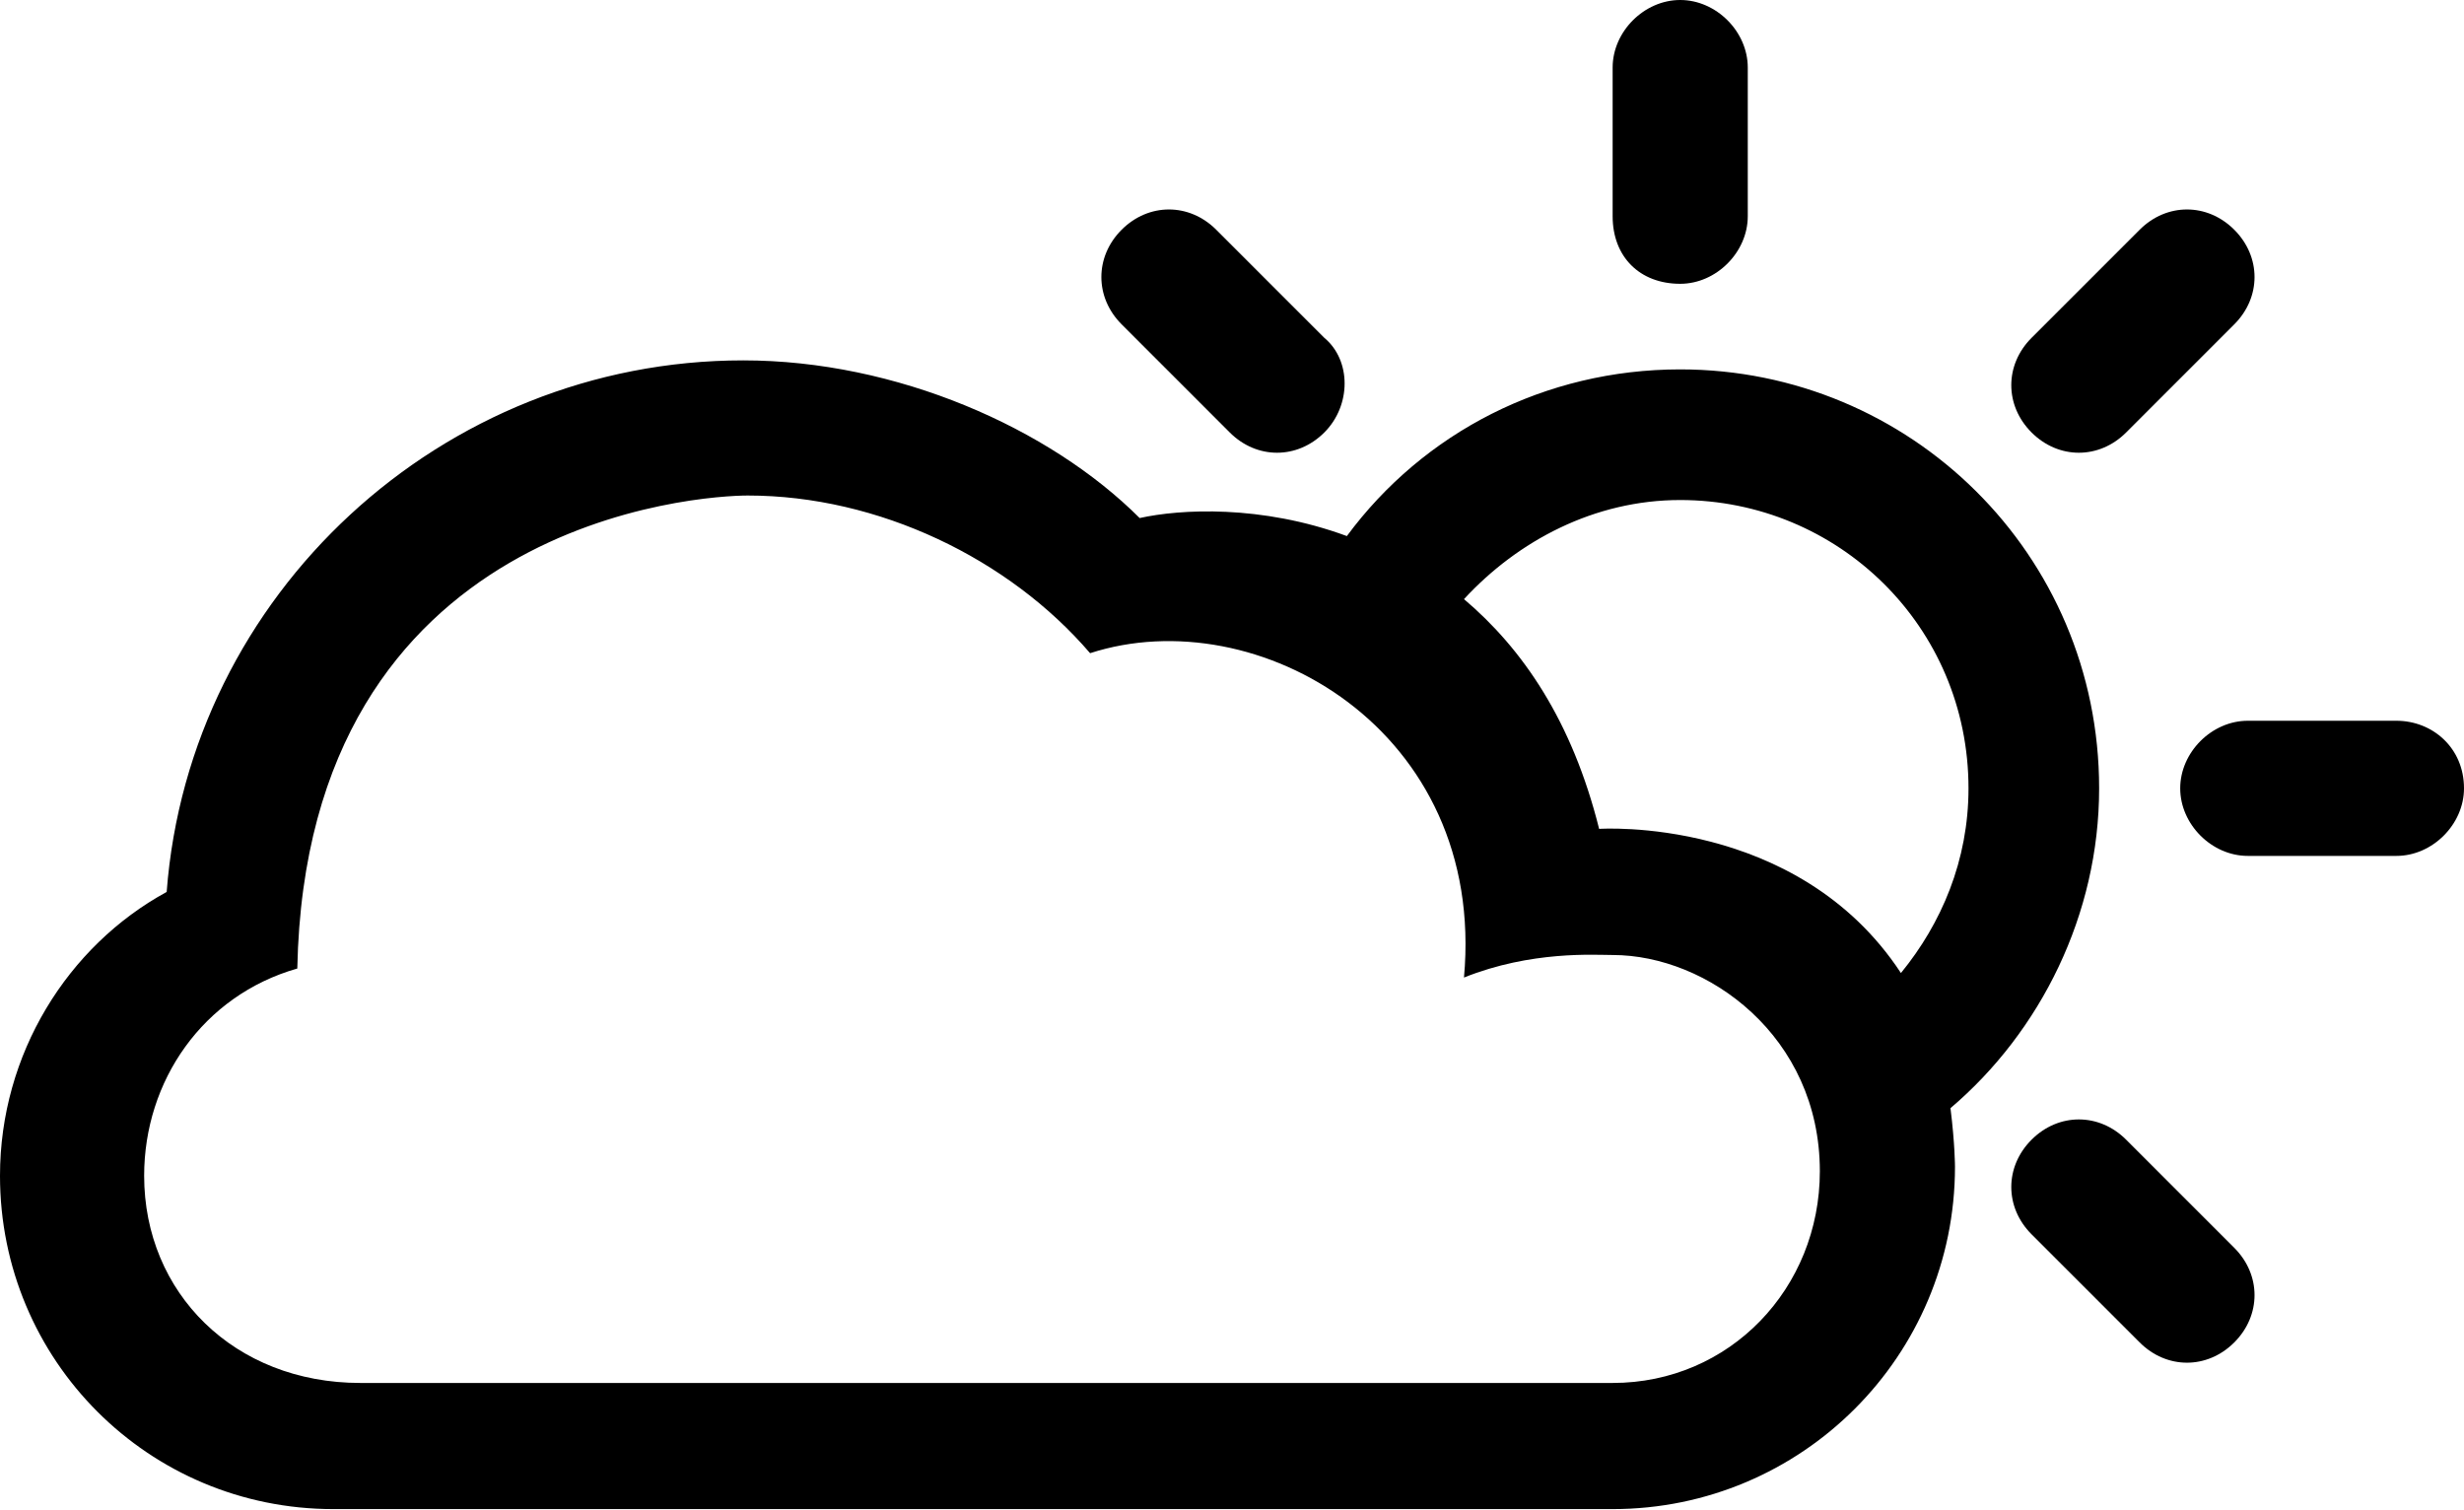
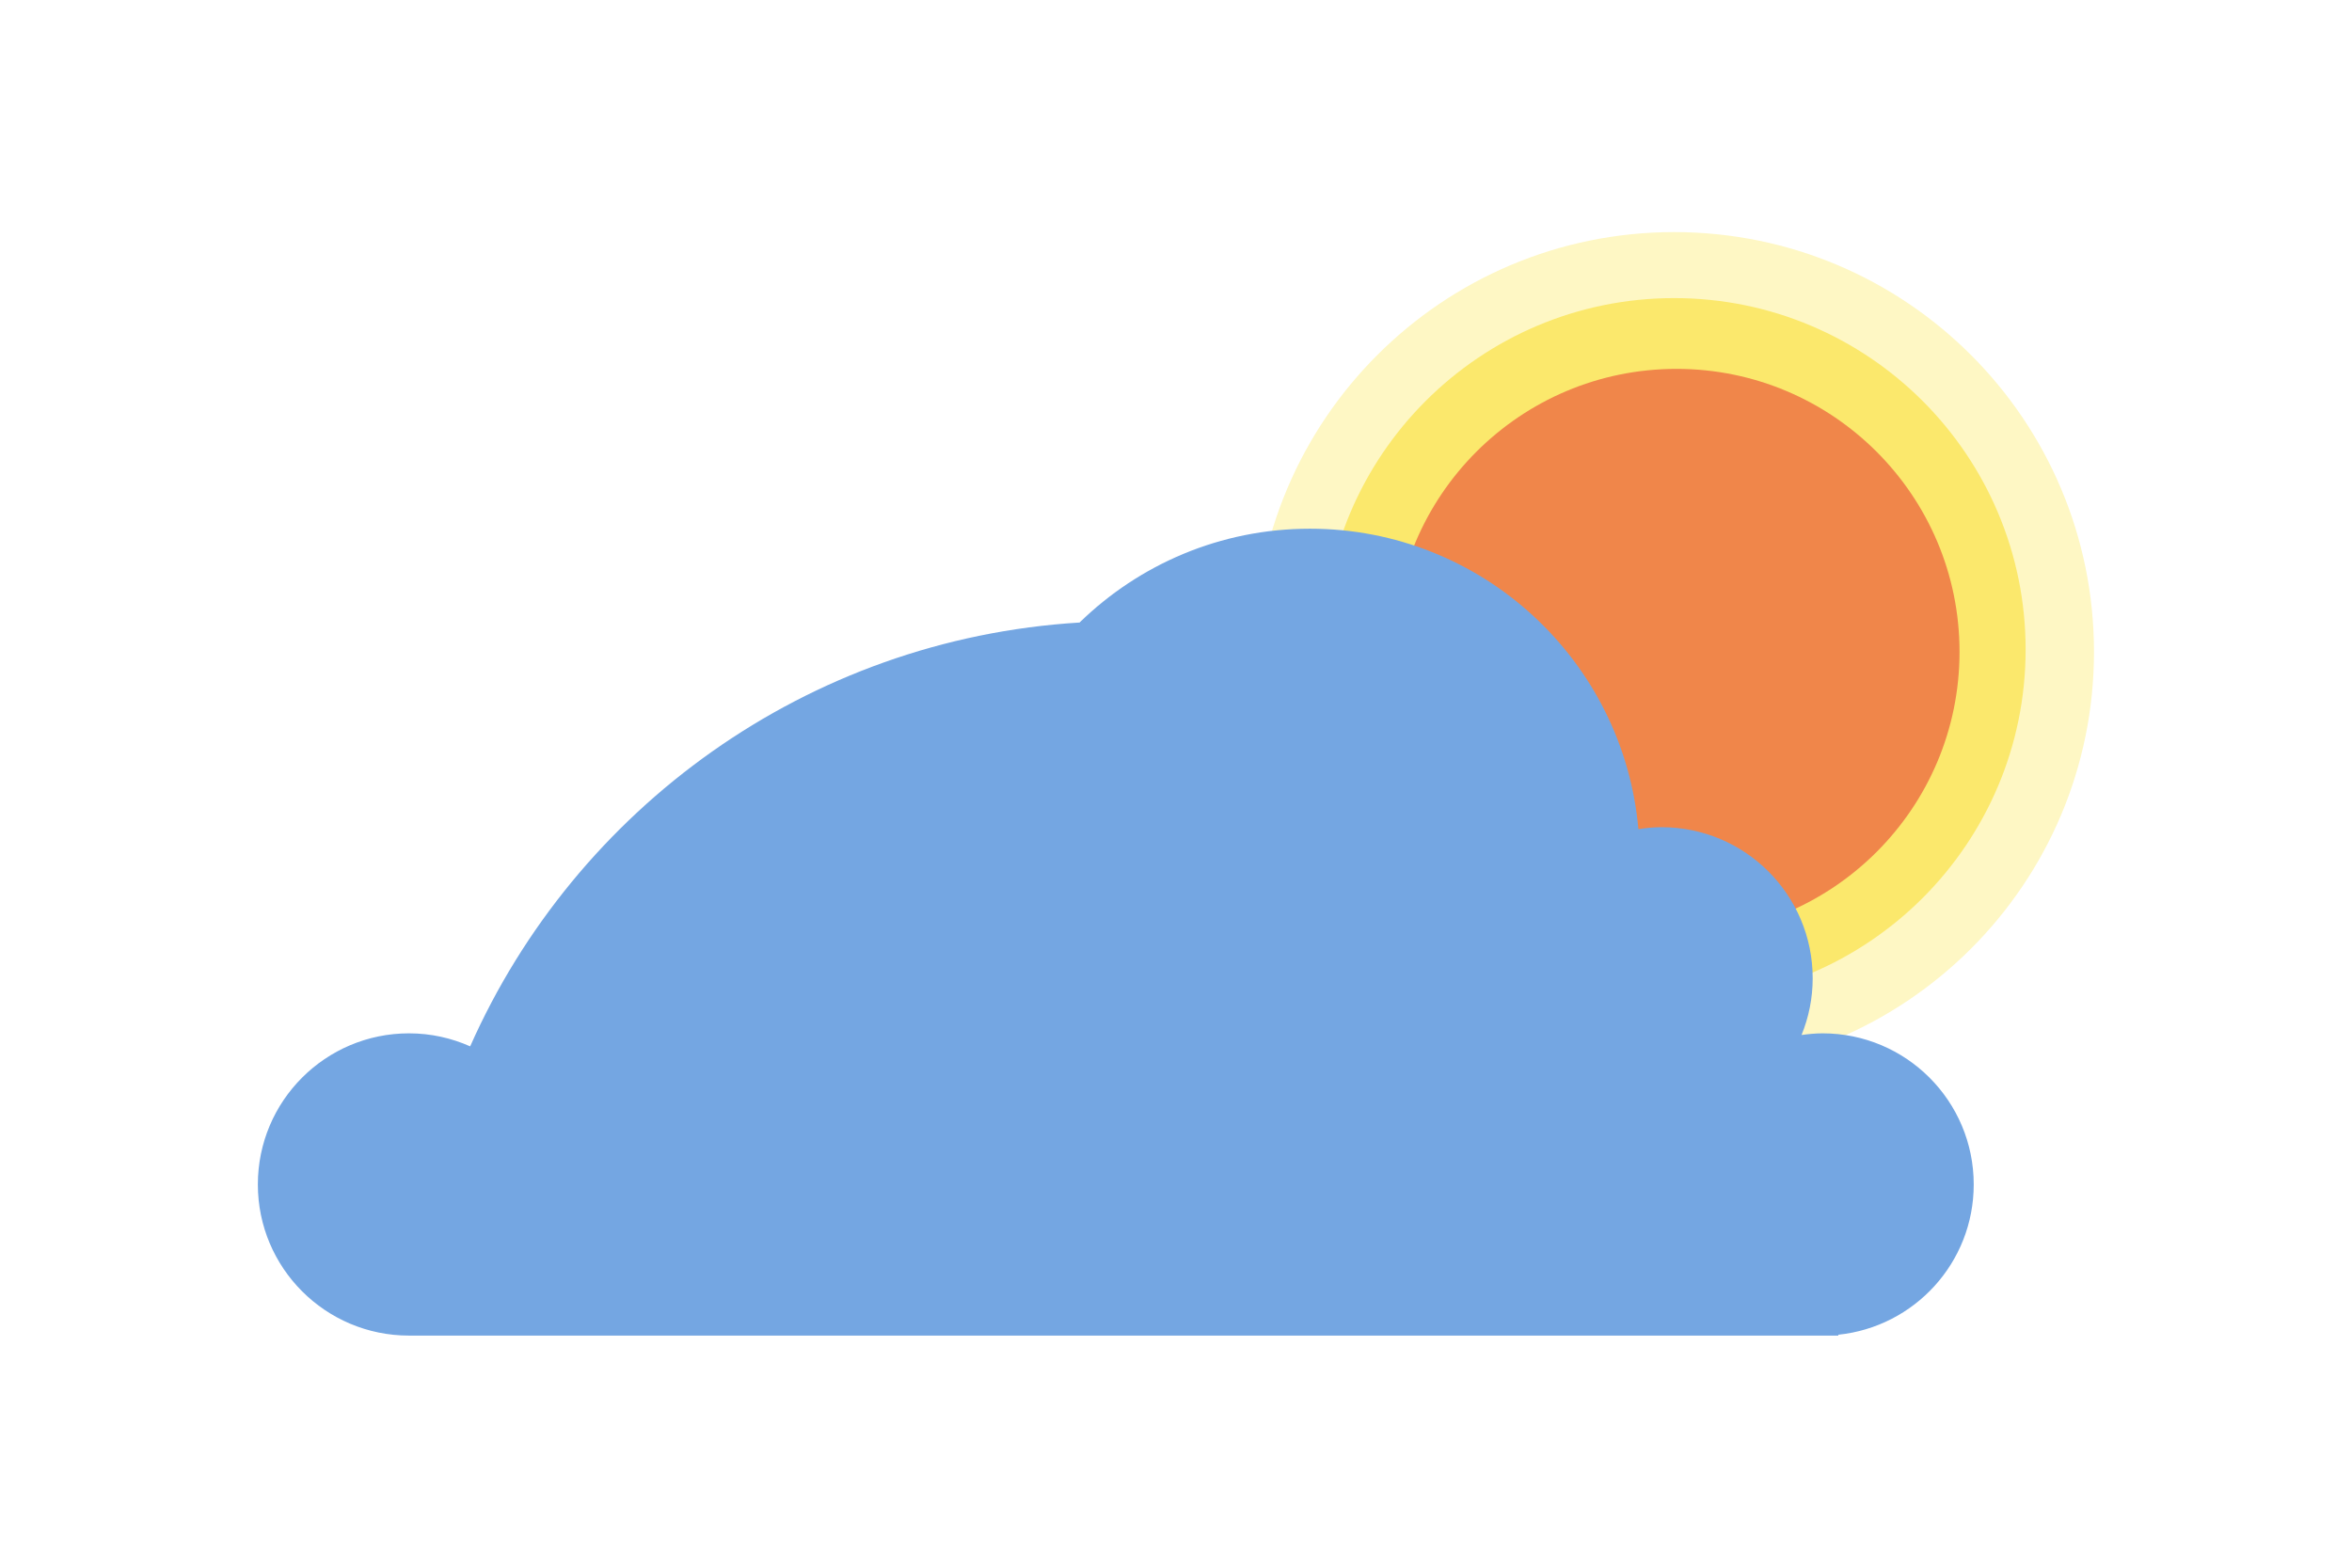
- <svg xmlns="http://www.w3.org/2000/svg" version="1.1" id="Layer_1" x="0px" y="0px" viewBox="0 0 54.7 33.5" style="enable-background:new 0 0 54.7 33.5;" xml:space="preserve">
-   <g id="_x30_3">
-     <path d="M37.3,6.3c0.8,0,1.5-0.7,1.5-1.5V1.5c0-0.8-0.7-1.5-1.5-1.5c-0.8,0-1.5,0.7-1.5,1.5v3.3C35.8,5.7,36.4,6.3,37.3,6.3z" />
-     <path d="M27.3,9.6c0.6,0.6,1.5,0.6,2.1,0C30,9,30,8,29.4,7.5L27,5.1c-0.6-0.6-1.5-0.6-2.1,0s-0.6,1.5,0,2.1L27.3,9.6z" />
-     <path d="M47.2,25.3c-0.6-0.6-1.5-0.6-2.1,0c-0.6,0.6-0.6,1.5,0,2.1l2.4,2.4c0.6,0.6,1.5,0.6,2.1,0c0.6-0.6,0.6-1.5,0-2.1L47.2,25.3   z" />
-     <path d="M53.2,16h-3.3c-0.8,0-1.5,0.7-1.5,1.5c0,0.8,0.7,1.5,1.5,1.5h3.3c0.8,0,1.5-0.7,1.5-1.5C54.7,16.6,54,16,53.2,16z" />
-     <path d="M47.2,9.6l2.4-2.4c0.6-0.6,0.6-1.5,0-2.1c-0.6-0.6-1.5-0.6-2.1,0l-2.4,2.4c-0.6,0.6-0.6,1.5,0,2.1   C45.7,10.2,46.6,10.2,47.2,9.6z" />
-     <path d="M46.6,17.5c0-5.2-4.2-9.3-9.3-9.3c-3,0-5.7,1.4-7.4,3.7c-1.9-0.7-3.7-0.6-4.6-0.4c-2-2-5.4-3.5-8.8-3.5   c-6.7,0-12.3,5.2-12.8,11.8C1.5,21,0,23.4,0,26.1c0,4.1,3.3,7.4,7.4,7.4h28.4c4.2,0,7.6-3.4,7.6-7.6c0,0,0-0.5-0.1-1.3   C45.3,22.9,46.6,20.3,46.6,17.5z M35.8,30.7H8c-2.8,0-4.8-2-4.8-4.6c0-2.1,1.3-4,3.4-4.6c0.2-10,9-10.5,10-10.5   c2.9,0,5.8,1.4,7.6,3.5c3.7-1.2,8.8,1.7,8.3,7.2c1.5-0.6,2.9-0.5,3.3-0.5c2.1,0,4.6,1.8,4.6,4.8C40.4,28.6,38.4,30.7,35.8,30.7z    M35.5,18.4c-0.6-2.4-1.7-4-3-5.1c1.2-1.3,2.9-2.2,4.8-2.2c3.5,0,6.4,2.8,6.4,6.4c0,1.6-0.6,3-1.5,4.1   C39.9,18.1,35.5,18.4,35.5,18.4z" />
+ <svg xmlns="http://www.w3.org/2000/svg" version="1.1" id="Layer_1" x="0px" y="0px" viewBox="0 0 300 200" style="enable-background:new 0 0 300 200;" xml:space="preserve">
+   <style type="text/css">
+ 	.st0{fill:#FEF7C4;}
+ 	.st1{fill:#FBE86C;}
+ 	.st2{fill:#F0864A;}
+ 	.st3{fill:#74A6E2;}
+ </style>
+   <g>
+     <circle class="st0" cx="213.54" cy="83.16" r="53.55" />
  </g>
+   <g>
+     <circle class="st1" cx="213.54" cy="82.86" r="44.83" />
+   </g>
+   <g>
+     <circle class="st2" cx="213.84" cy="83.16" r="36.1" />
+   </g>
+   <path class="st3" d="M251.75,151.11c0-10.65-8.63-19.28-19.28-19.28c-0.91,0-1.8,0.09-2.68,0.21c0.91-2.24,1.42-4.67,1.42-7.23  c0-10.65-8.63-19.28-19.28-19.28c-1,0-1.98,0.1-2.95,0.25c-1.9-21.48-19.93-38.33-41.9-38.33c-11.43,0-21.79,4.57-29.38,11.97  c-34.78,2.12-64.28,23.74-77.73,54.07c-2.39-1.06-5.02-1.66-7.8-1.66c-10.65,0-19.28,8.63-19.28,19.28  c0,10.65,8.63,19.28,19.28,19.28h182.31c0-0.04,0-0.07,0-0.11C244.19,169.27,251.75,161.08,251.75,151.11z" />
</svg>
